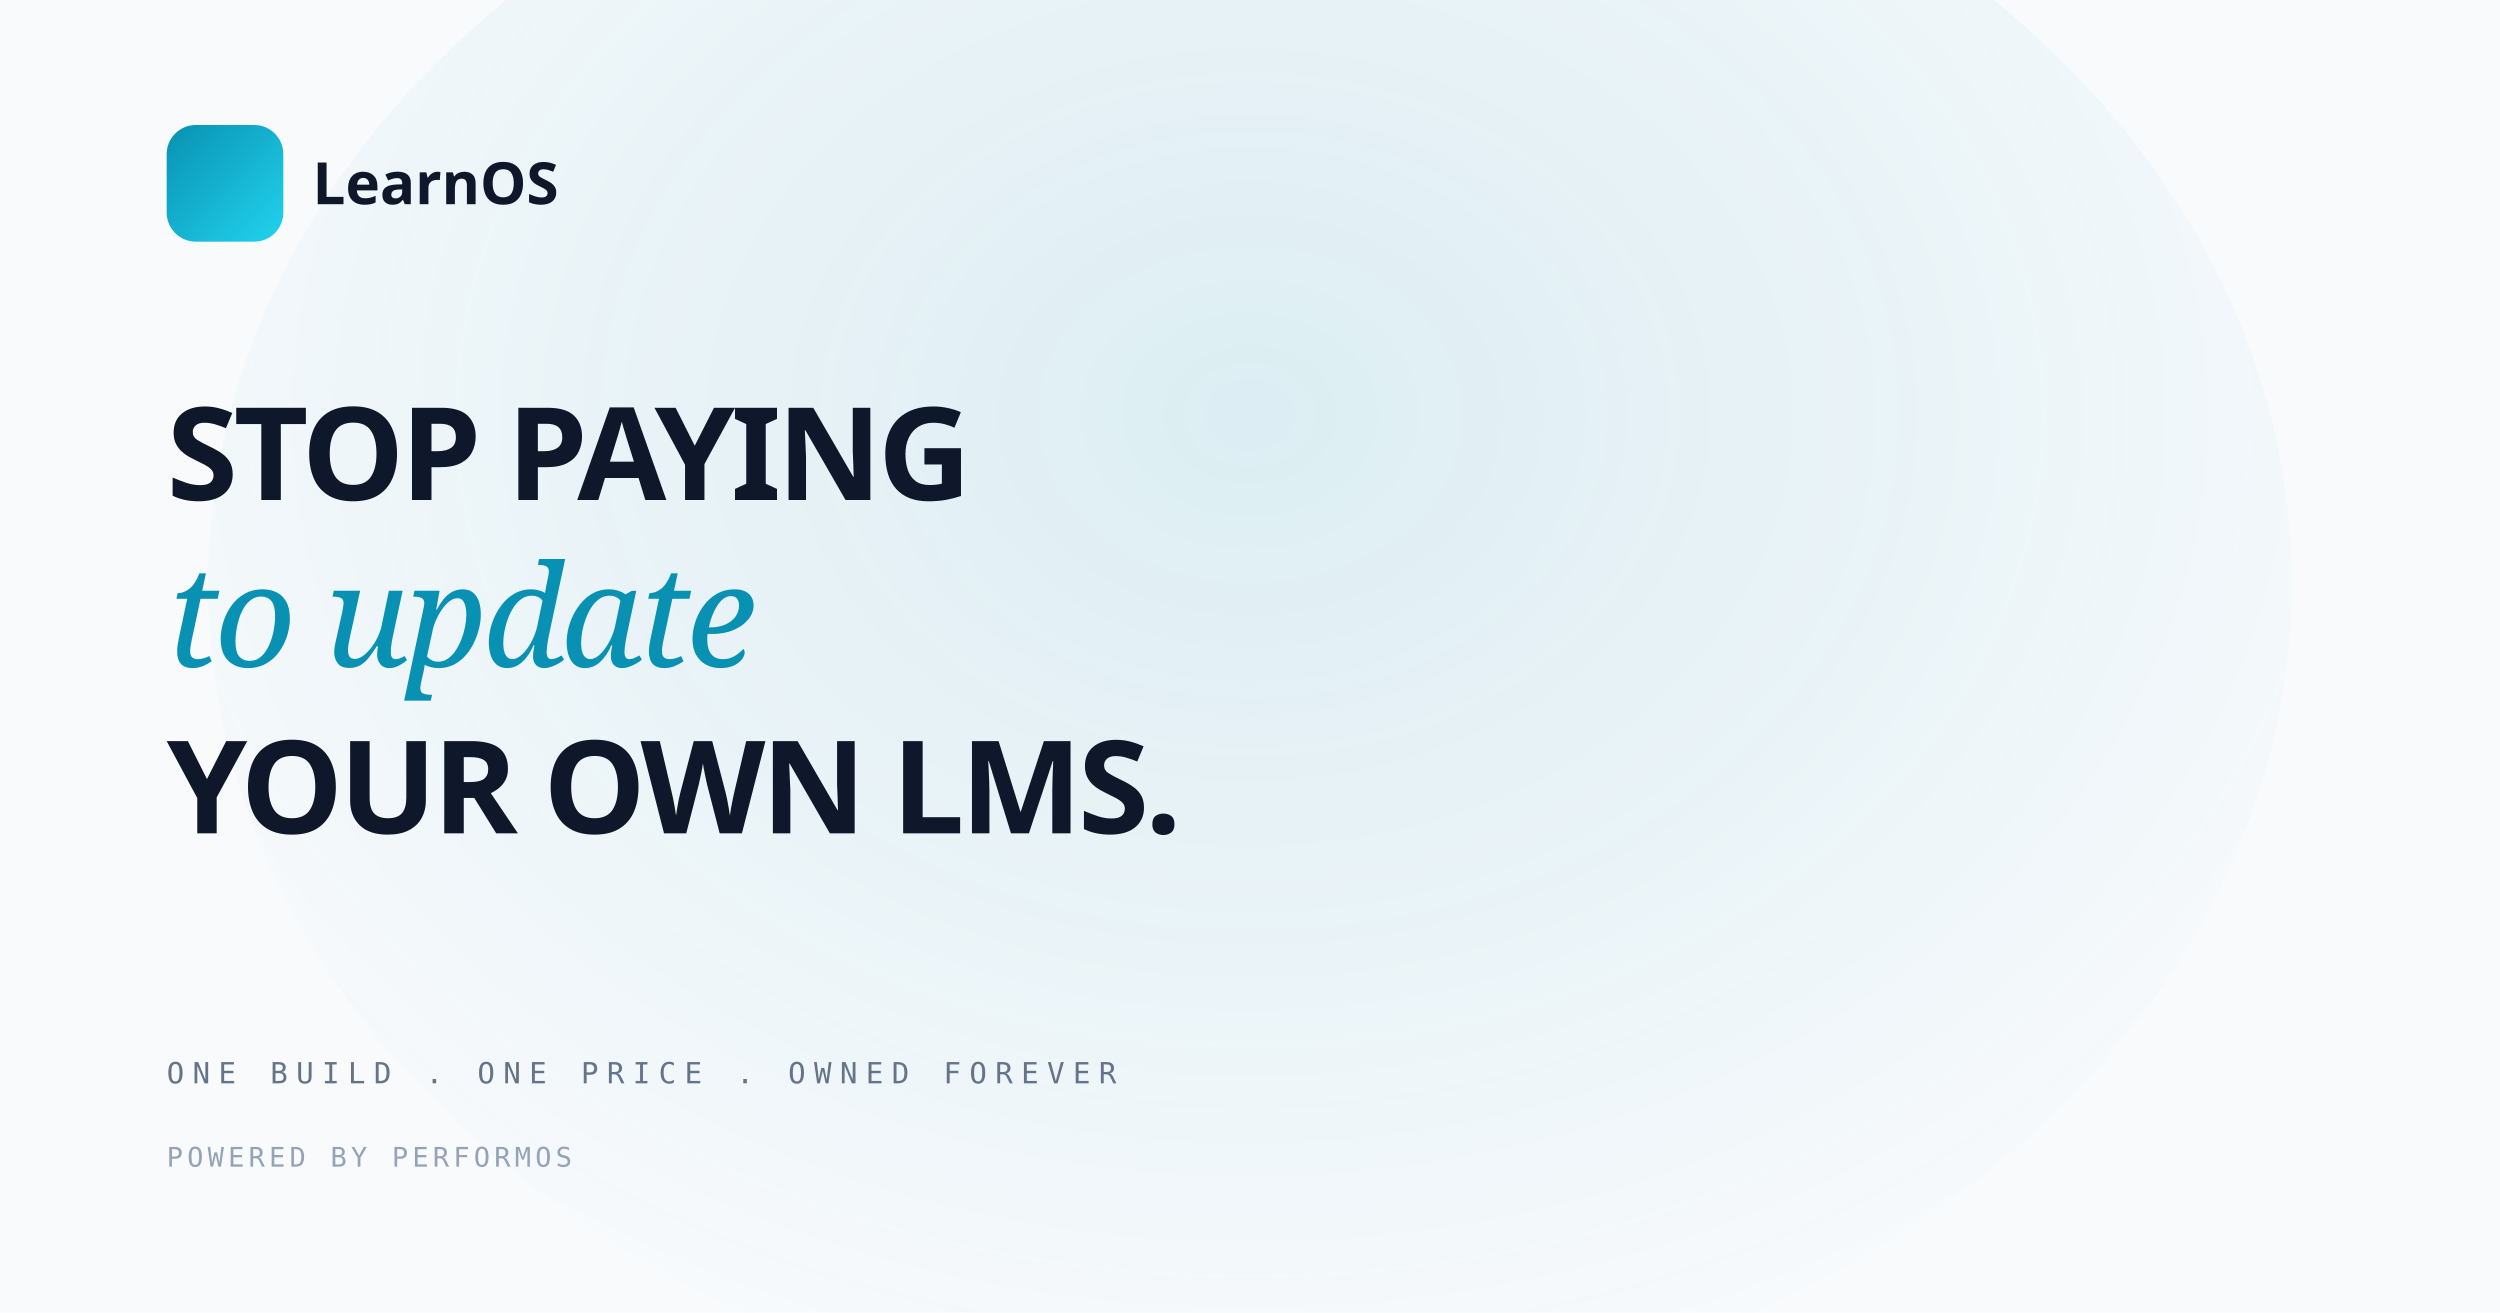
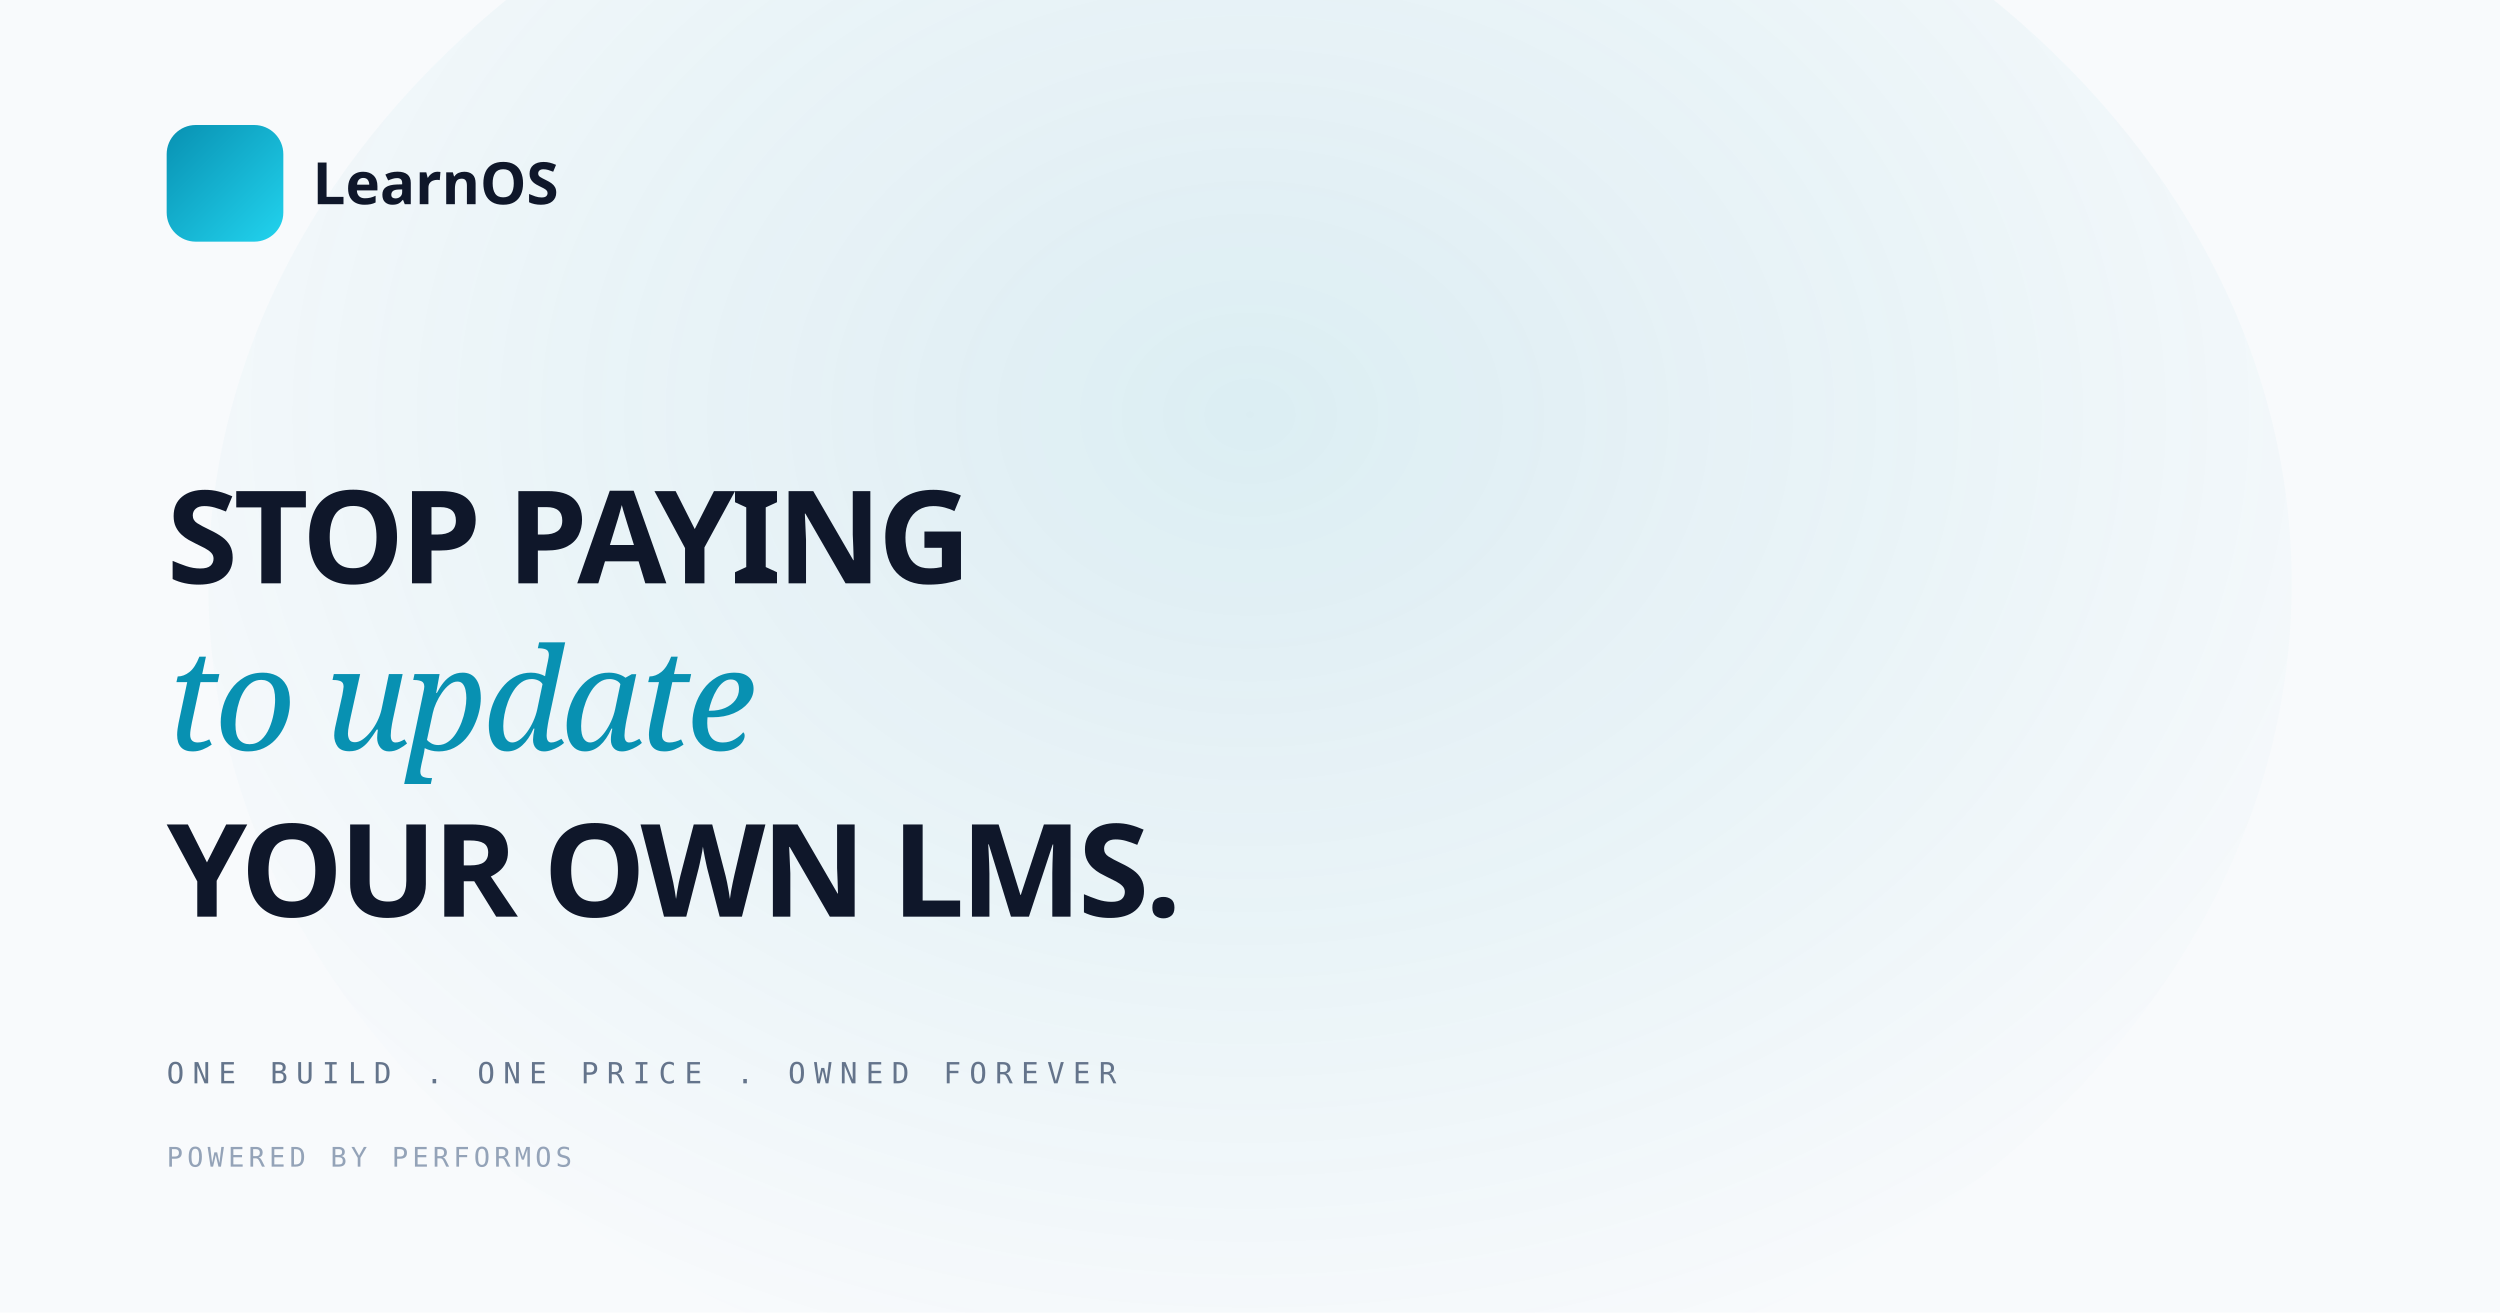
<svg xmlns="http://www.w3.org/2000/svg" viewBox="0 0 1200 630" width="1200" height="630">
  <defs>
    <radialGradient id="glow1" cx="50%" cy="40%" r="60%">
      <stop offset="0%" stop-color="#0891B2" stop-opacity="0.12" />
      <stop offset="100%" stop-color="#0891B2" stop-opacity="0" />
    </radialGradient>
    <linearGradient id="iconBg" x1="0" y1="0" x2="1" y2="1">
      <stop offset="0%" stop-color="#0891B2" />
      <stop offset="100%" stop-color="#22D3EE" />
    </linearGradient>
  </defs>
  <rect width="1200" height="630" fill="#F8FAFC" />
  <ellipse cx="600" cy="280" rx="500" ry="400" fill="url(#glow1)" />
  <rect x="80" y="60" width="56" height="56" rx="14" fill="url(#iconBg)" />
  <text x="150" y="98" font-family="Archivo, sans-serif" font-weight="800" font-size="28" fill="#0F172A">LearnOS</text>
-   <text x="80" y="240" font-family="Archivo, sans-serif" font-weight="900" font-size="62" fill="#0F172A" letter-spacing="-2">STOP PAYING</text>
-   <text x="80" y="320" font-family="Georgia, serif" font-style="italic" font-size="68" fill="#0891B2" letter-spacing="-2">to update</text>
-   <text x="80" y="400" font-family="Archivo, sans-serif" font-weight="900" font-size="62" fill="#0F172A" letter-spacing="-2">YOUR OWN LMS.</text>
+   <text x="80" y="280" font-family="Archivo, sans-serif" font-weight="900" font-size="62" fill="#0F172A" letter-spacing="-2">STOP PAYING</text>
+   <text x="80" y="360" font-family="Georgia, serif" font-style="italic" font-size="68" fill="#0891B2" letter-spacing="-2">to update</text>
+   <text x="80" y="440" font-family="Archivo, sans-serif" font-weight="900" font-size="62" fill="#0F172A" letter-spacing="-2">YOUR OWN LMS.</text>
  <text x="80" y="520" font-family="monospace" font-size="14" fill="#64748B" letter-spacing="4">ONE BUILD .  ONE PRICE .  OWNED FOREVER</text>
  <text x="80" y="560" font-family="monospace" font-size="13" fill="#94A3B8" letter-spacing="2">POWERED BY PERFORMOS</text>
</svg>
